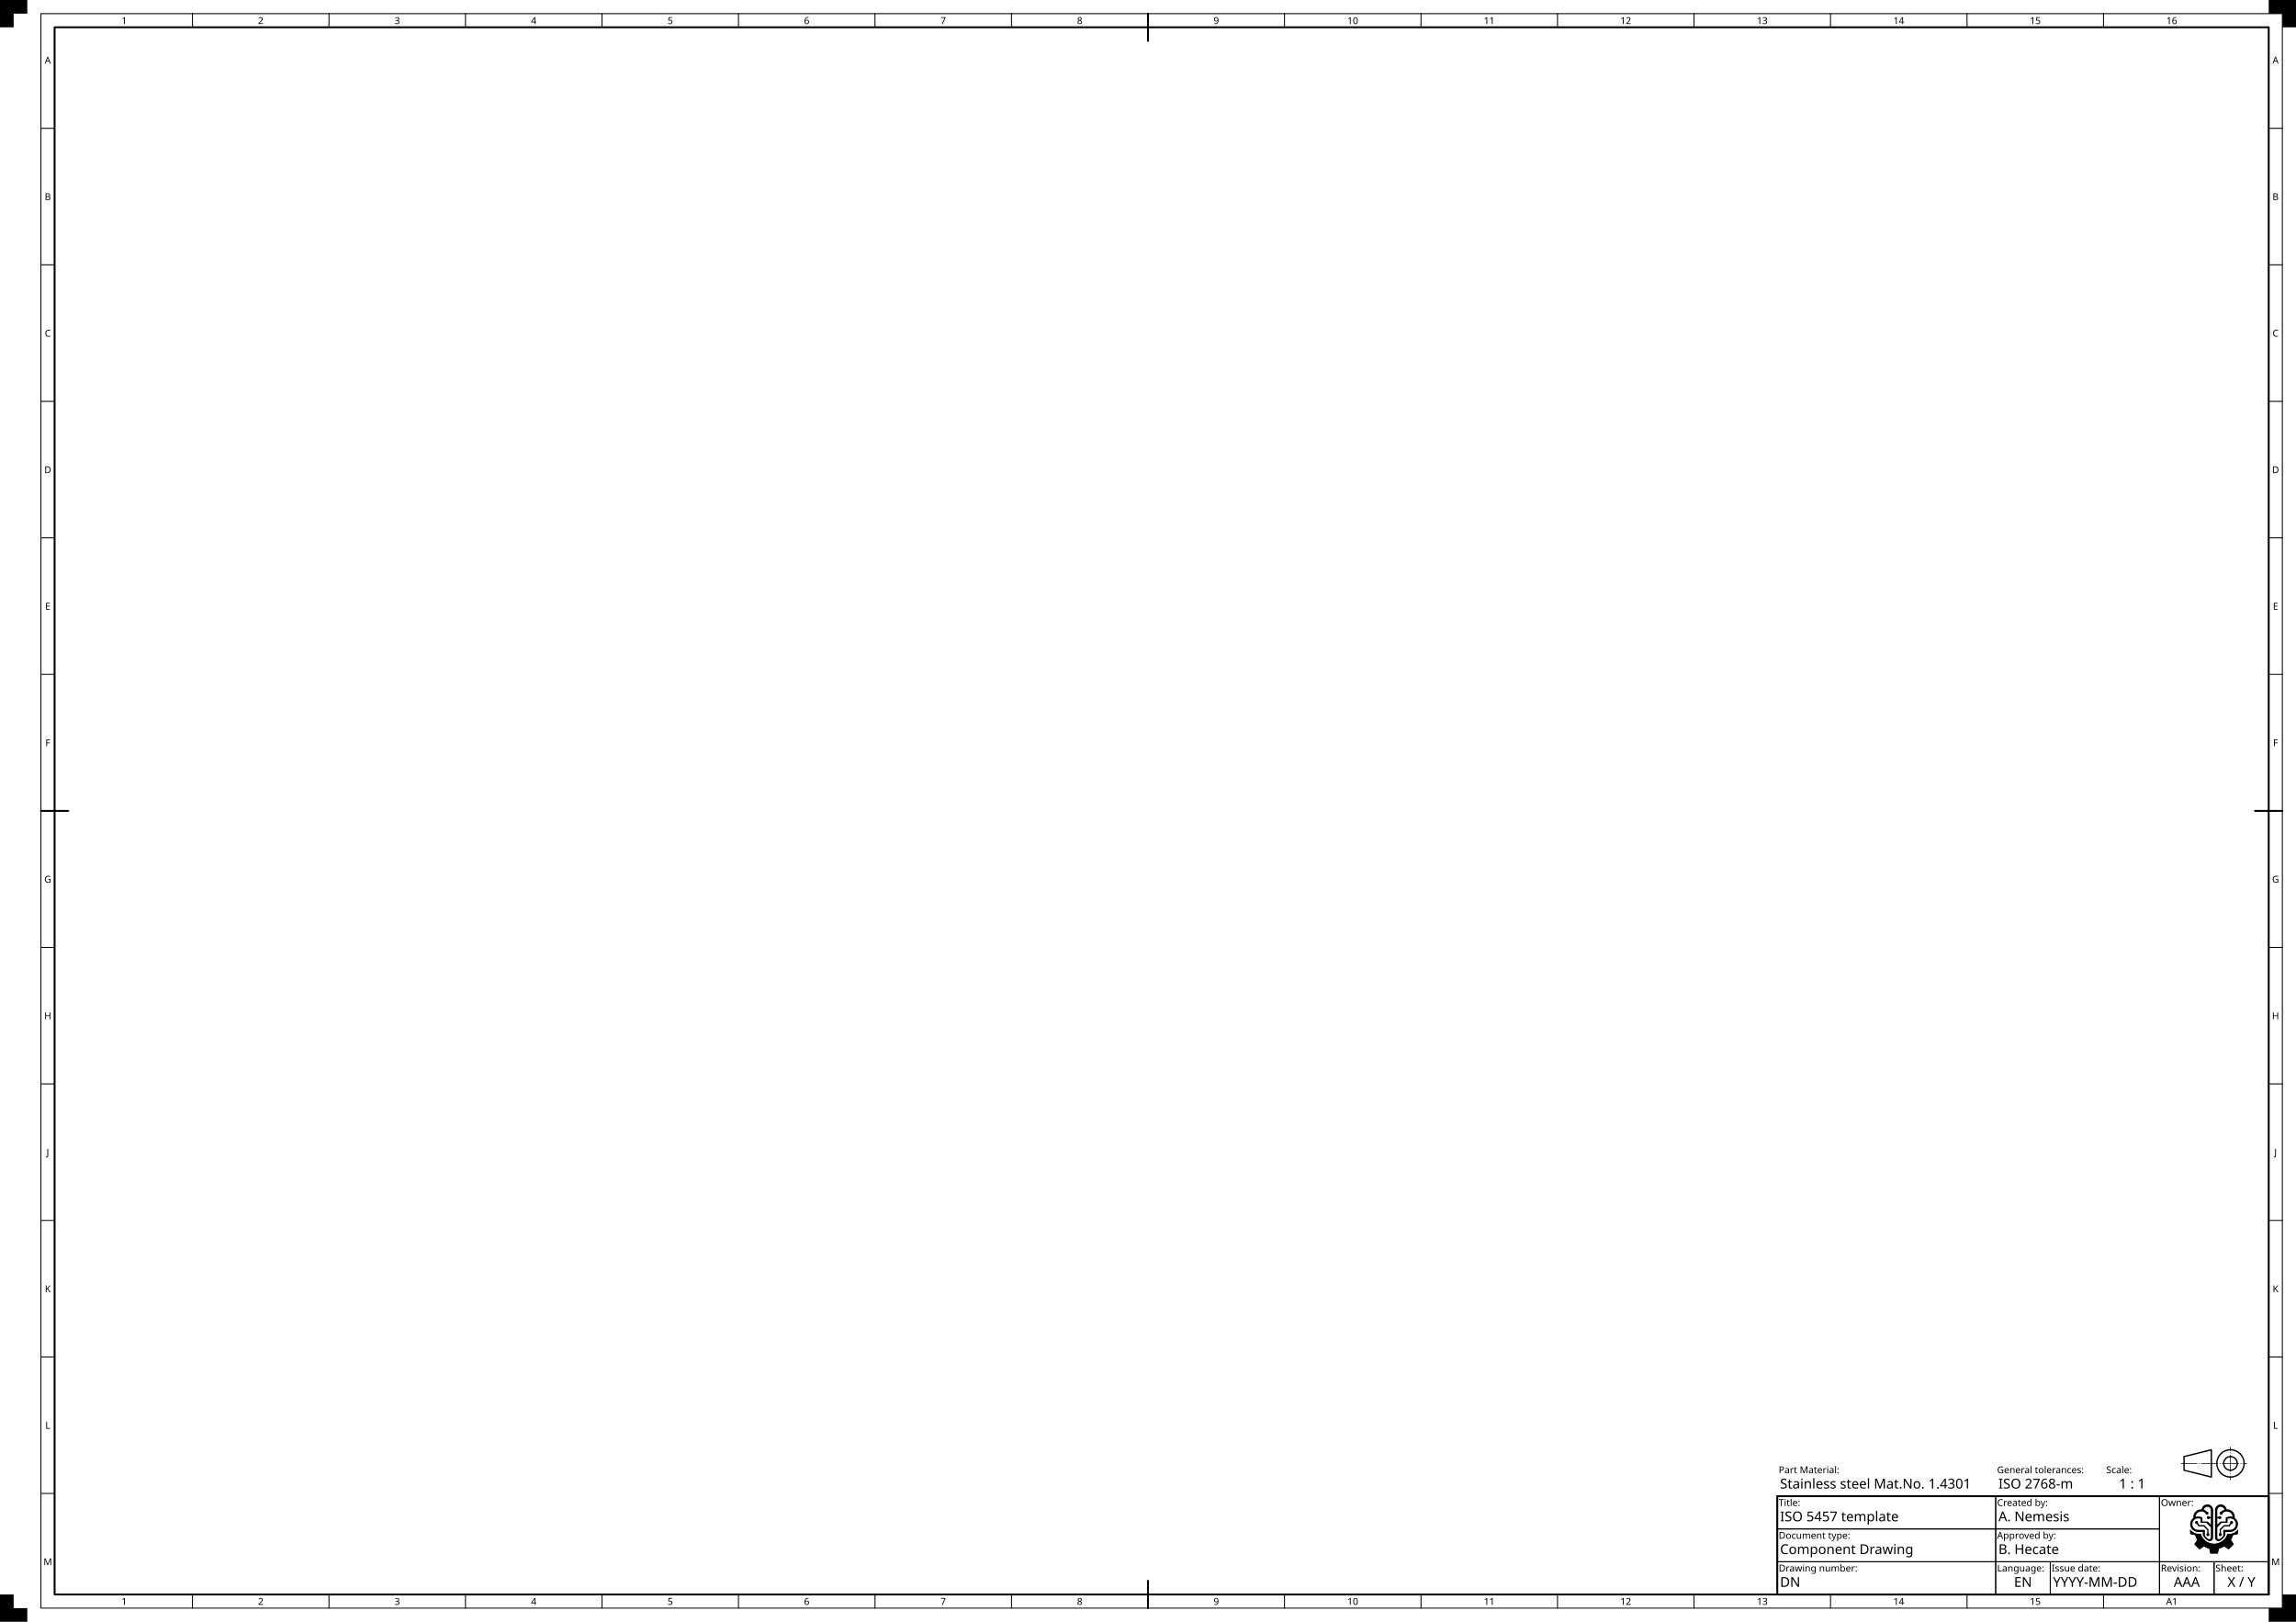
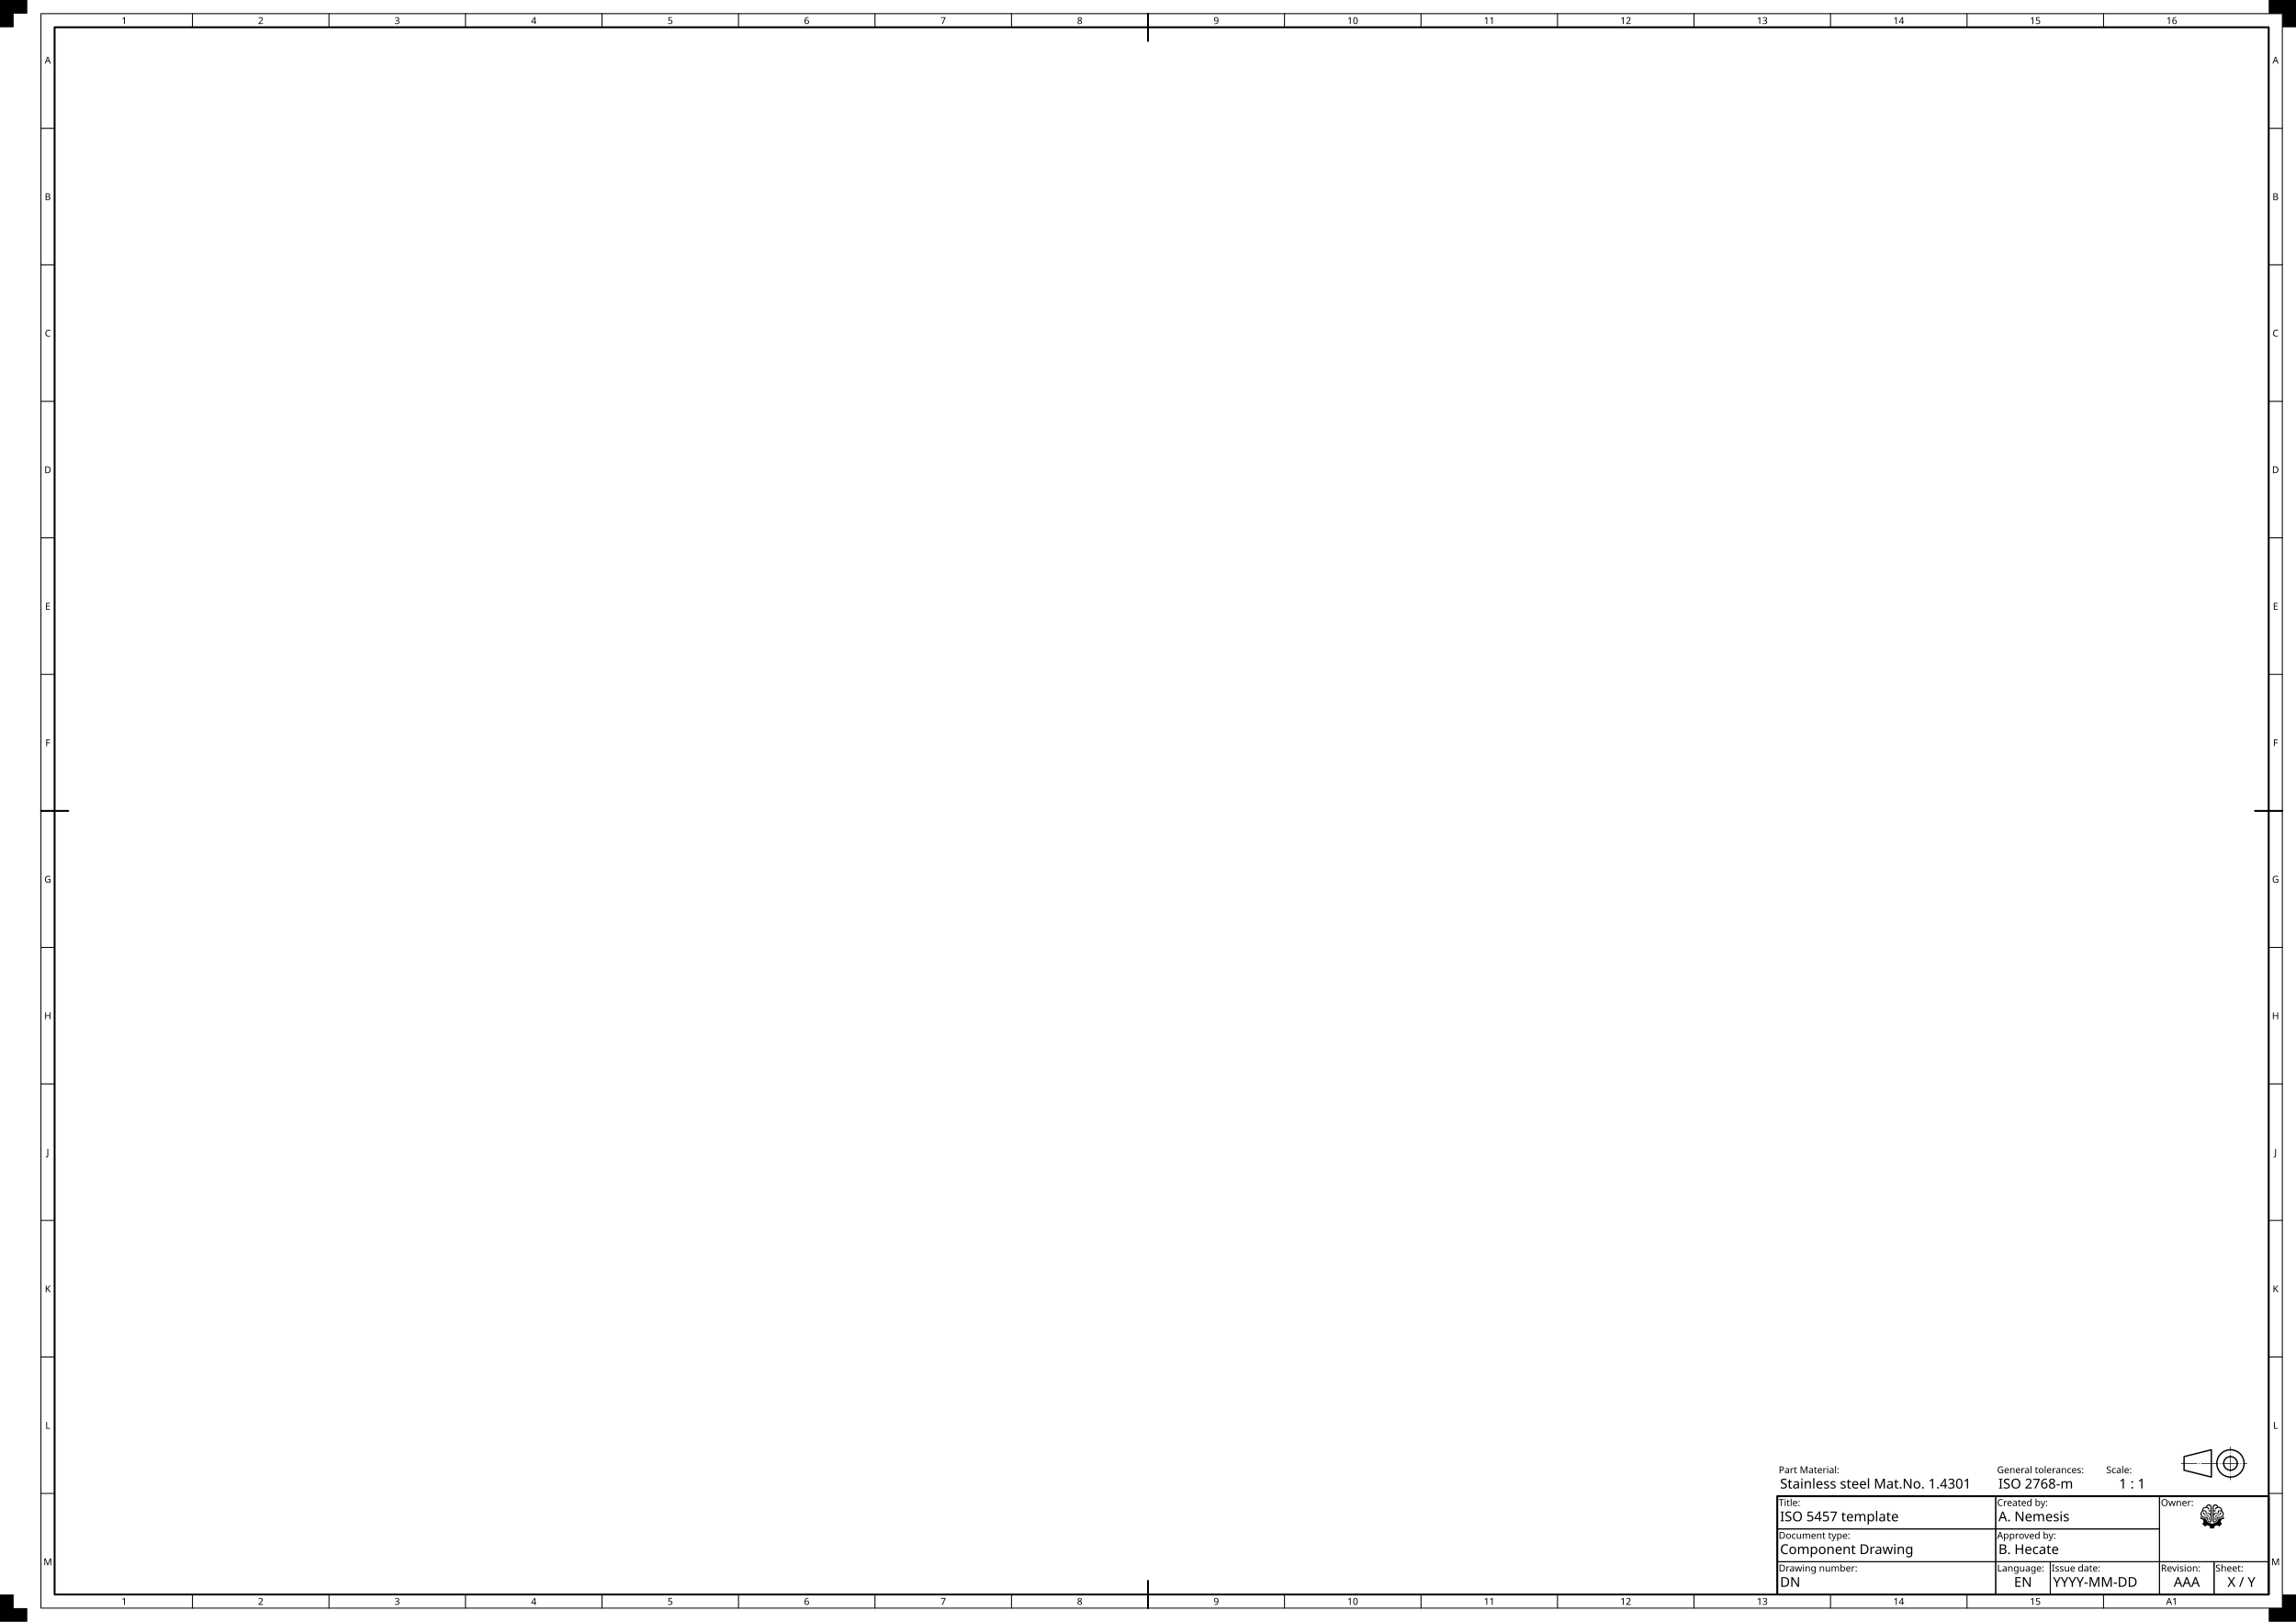
<svg xmlns="http://www.w3.org/2000/svg" xmlns:ns1="https://www.freecad.org/wiki/index.php?title=Svg_Namespace" width="841mm" height="594mm" viewBox="0 0 841 594" version="1.1" id="svg">
  <rect id="drawing_space_frame" x="20" y="10" width="811" height="574" style="fill:none;stroke:#000000;stroke-width:0.7;stroke-linecap:round;stroke-linejoin:round" />
  <g id="centring_marks" style="fill:none;stroke:#000000;stroke-width:0.7;stroke-linecap:round">
    <path id="top_centering" d="m 420.5,5 v 10" />
    <path id="right_centering" d="m 836,297 h -10" />
    <path id="bottom_centering" d="m 420.5,589 v -10" />
    <path id="left_centering" d="m 15,297 h 10" />
  </g>
  <g id="grid_reference_system">
    <g id="grid_reference_borders" style="fill:none;stroke:#000000;stroke-width:0.35;stroke-linecap:round;stroke-linejoin:round">
      <rect id="grid_reference_border" x="15" y="5" width="821" height="584" />
      <path id="upper_border_1" d="m 70.5,5 v 5" />
      <path id="upper_border_2" d="m 120.5,5 v 5" />
      <path id="upper_border_3" d="m 170.5,5 v 5" />
      <path id="upper_border_4" d="m 220.5,5 v 5" />
      <path id="upper_border_5" d="m 270.5,5 v 5" />
      <path id="upper_border_6" d="m 320.5,5 v 5" />
      <path id="upper_border_7" d="m 370.5,5 v 5" />
      <path id="upper_border_9" d="m 470.5,5 v 5" />
      <path id="upper_border_10" d="m 520.5,5 v 5" />
      <path id="upper_border_11" d="m 570.5,5 v 5" />
      <path id="upper_border_12" d="m 620.5,5 v 5" />
      <path id="upper_border_13" d="m 670.5,5 v 5" />
      <path id="upper_border_14" d="m 720.5,5 v 5" />
      <path id="upper_border_15" d="m 770.5,5 v 5" />
      <path id="right_border_1" d="m 836,47 h -5" />
      <path id="right_border_2" d="m 836,97 h -5" />
      <path id="right_border_3" d="m 836,147 h -5" />
      <path id="right_border_4" d="m 836,197 h -5" />
      <path id="right_border_5" d="m 836,247 h -5" />
      <path id="right_border_7" d="m 836,347 h -5" />
      <path id="right_border_8" d="m 836,397 h -5" />
      <path id="right_border_9" d="m 836,447 h -5" />
      <path id="right_border_10" d="m 836,497 h -5" />
      <path id="right_border_11" d="m 836,547 h -5" />
      <path id="lower_border_1" d="m 70.5,589 v -5" />
      <path id="lower_border_2" d="m 120.5,589 v -5" />
      <path id="lower_border_3" d="m 170.5,589 v -5" />
      <path id="lower_border_4" d="m 220.5,589 v -5" />
      <path id="lower_border_5" d="m 270.5,589 v -5" />
      <path id="lower_border_6" d="m 320.5,589 v -5" />
      <path id="lower_border_7" d="m 370.5,589 v -5" />
      <path id="lower_border_9" d="m 470.5,589 v -5" />
      <path id="lower_border_10" d="m 520.5,589 v -5" />
      <path id="lower_border_11" d="m 570.5,589 v -5" />
      <path id="lower_border_12" d="m 620.5,589 v -5" />
      <path id="lower_border_13" d="m 670.5,589 v -5" />
      <path id="lower_border_14" d="m 720.5,589 v -5" />
      <path id="lower_border_15" d="m 770.5,589 v -5" />
      <path id="left_border_1" d="m 15,47 h 5" />
      <path id="left_border_2" d="m 15,97 h 5" />
      <path id="left_border_3" d="m 15,147 h 5" />
      <path id="left_border_4" d="m 15,197 h 5" />
      <path id="left_border_5" d="m 15,247 h 5" />
      <path id="left_border_7" d="m 15,347 h 5" />
      <path id="left_border_8" d="m 15,397 h 5" />
      <path id="left_border_9" d="m 15,447 h 5" />
      <path id="left_border_10" d="m 15,497 h 5" />
      <path id="left_border_11" d="m 15,547 h 5" />
    </g>
    <g id="grid_reference_markers" style="font-size:3.5px;font-family:osifont;text-align:center;text-anchor:middle;fill:#000000;stroke:none">
      <text id="upper_marker_1" x="45.5" y="8.8">1</text>
      <text id="upper_marker_2" x="95.5" y="8.8">2</text>
      <text id="upper_marker_3" x="145.5" y="8.8">3</text>
      <text id="upper_marker_4" x="195.5" y="8.8">4</text>
      <text id="upper_marker_5" x="245.5" y="8.8">5</text>
      <text id="upper_marker_6" x="295.5" y="8.8">6</text>
      <text id="upper_marker_7" x="345.5" y="8.8">7</text>
      <text id="upper_marker_8" x="395.5" y="8.8">8</text>
      <text id="upper_marker_9" x="445.5" y="8.8">9</text>
      <text id="upper_marker_10" x="495.5" y="8.8">10</text>
      <text id="upper_marker_11" x="545.5" y="8.8">11</text>
      <text id="upper_marker_12" x="595.5" y="8.8">12</text>
      <text id="upper_marker_13" x="645.5" y="8.8">13</text>
      <text id="upper_marker_14" x="695.5" y="8.8">14</text>
      <text id="upper_marker_15" x="745.5" y="8.8">15</text>
      <text id="upper_marker_16" x="795.5" y="8.8">16</text>
      <text id="right_marker_1" x="833.5" y="23.3">A</text>
      <text id="right_marker_2" x="833.5" y="73.3">B</text>
      <text id="right_marker_3" x="833.5" y="123.3">C</text>
      <text id="right_marker_4" x="833.5" y="173.3">D</text>
      <text id="right_marker_5" x="833.5" y="223.3">E</text>
      <text id="right_marker_6" x="833.5" y="273.3">F</text>
      <text id="right_marker_7" x="833.5" y="323.3">G</text>
      <text id="right_marker_8" x="833.5" y="373.3">H</text>
      <text id="right_marker_9" x="833.5" y="423.3">J</text>
      <text id="right_marker_10" x="833.5" y="473.3">K</text>
      <text id="right_marker_11" x="833.5" y="523.3">L</text>
      <text id="right_marker_12" x="833.5" y="573.3">M</text>
      <text id="lower_marker_1" x="45.5" y="587.8">1</text>
      <text id="lower_marker_2" x="95.5" y="587.8">2</text>
      <text id="lower_marker_3" x="145.5" y="587.8">3</text>
      <text id="lower_marker_4" x="195.5" y="587.8">4</text>
      <text id="lower_marker_5" x="245.5" y="587.8">5</text>
      <text id="lower_marker_6" x="295.5" y="587.8">6</text>
      <text id="lower_marker_7" x="345.5" y="587.8">7</text>
      <text id="lower_marker_8" x="395.5" y="587.8">8</text>
      <text id="lower_marker_9" x="445.5" y="587.8">9</text>
      <text id="lower_marker_10" x="495.5" y="587.8">10</text>
      <text id="lower_marker_11" x="545.5" y="587.8">11</text>
      <text id="lower_marker_12" x="595.5" y="587.8">12</text>
      <text id="lower_marker_13" x="645.5" y="587.8">13</text>
      <text id="lower_marker_14" x="695.5" y="587.8">14</text>
      <text id="lower_marker_15" x="745.5" y="587.8">15</text>
      <text id="lower_marker_16" x="795.5" y="587.8">A1</text>
      <text id="left_marker_1" x="17.5" y="23.3">A</text>
      <text id="left_marker_2" x="17.5" y="73.3">B</text>
      <text id="left_marker_3" x="17.5" y="123.3">C</text>
      <text id="left_marker_4" x="17.5" y="173.3">D</text>
      <text id="left_marker_5" x="17.5" y="223.3">E</text>
      <text id="left_marker_6" x="17.5" y="273.3">F</text>
      <text id="left_marker_7" x="17.5" y="323.3">G</text>
      <text id="left_marker_8" x="17.5" y="373.3">H</text>
      <text id="left_marker_9" x="17.5" y="423.3">J</text>
      <text id="left_marker_10" x="17.5" y="473.3">K</text>
      <text id="left_marker_11" x="17.5" y="523.3">L</text>
      <text id="left_marker_12" x="17.5" y="573.3">M</text>
    </g>
  </g>
  <g id="trimming_marks" style="fill:#000000;stroke:none">
    <path id="top_left_trimming" d="m 0,0 h 10 v 5 h -5 v 5 h -5 z" />
    <path id="top_right_trimming" d="m 841,0 h -10 v 5 h 5 v 5 h 5 z" />
    <path id="bottom_right_trimming" d="m 841,594 h -10 v -5 h 5 v -5 h 5 z" />
    <path id="bottom_left_trimming" d="m 0,594 h 10 v -5 h -5 v -5 h -5 z" />
  </g>
  <g id="title_block_borders" style="fill:none;stroke:#000000;stroke-width:0.35;stroke-linecap:round;stroke-linejoin:round">
    <rect id="title_block_frame" x="651" y="548" width="180" height="36" style="stroke-width:0.7" />
    <rect id="legal_owner_border" x="791" y="548" width="40" height="24" />
    <rect id="identification_number_border" x="651" y="572" width="80" height="12" />
    <rect id="revision_index_border" x="791" y="572" width="20" height="12" />
    <rect id="date_of_issue_border" x="751" y="572" width="40" height="12" />
    <rect id="sheet_number_border" x="811" y="572" width="20" height="12" />
    <rect id="language_code_border" x="731" y="572" width="20" height="12" />
    <rect id="title_border" x="651" y="548" width="80" height="12" />
    <rect id="approval_person_border" x="731" y="560" width="60" height="12" />
    <rect id="creator_border" x="731" y="548" width="60" height="12" />
    <rect id="document_type_border" x="651" y="560" width="80" height="12" />
  </g>
  <g id="title_block_labels" style="font-size:3.5px;font-family:osifont;text-anchor:start;fill:#000000;stroke:none">
    <text id="legal_owner label" x="791.5" y="551.6">Owner:</text>
    <text id="identification_number_label" x="651.5" y="575.6">Drawing number:</text>
    <text id="revision_index_label" x="791.5" y="575.6">Revision:</text>
    <text id="date_of_issue_label" x="751.5" y="575.6">Issue date:</text>
    <text id="sheet_number_label" x="811.5" y="575.6">Sheet:</text>
    <text id="language_code_label" x="731.5" y="575.6">Language:</text>
    <text id="title_label" x="651.5" y="551.6">Title:</text>
    <text id="approval_person_label" x="731.5" y="563.6">Approved by:</text>
    <text id="creator_label" x="731.5" y="551.6">Created by:</text>
    <text id="document_type_label" x="651.5" y="563.6">Document type:</text>
    <text id="sheet_scale_label" x="771.5" y="539.6">Scale:</text>
    <text id="general_tolerances_label" x="731.5" y="539.6">General tolerances:</text>
    <text id="part_material_label" x="651.5" y="539.6">Part Material:</text>
  </g>
  <g id="title_block_data_fields" style="font-size:5px;font-family:osifont;text-anchor:start;fill:#000000;stroke:none">
-     <text id="legal_owner_1_data_field" x="811" y="557.1" ns1:editable="legal_owner_1" ns1:autofill="organization" style="font-size:3.5px;text-align:center;text-anchor:middle">
-       <tspan />
-     </text>
-     <text id="legal_owner_2_data_field" x="811" y="561.1" ns1:editable="legal_owner_2" style="font-size:3.5px;text-align:center;text-anchor:middle">
+     <text id="legal_owner_1_data_field" x="811" y="565" ns1:editable="legal_owner_1" ns1:autofill="organization" style="font-size:3.5px;text-align:center;text-anchor:middle">
+       <tspan />
+     </text>
+     <text id="legal_owner_2_data_field" x="811" y="569" ns1:editable="legal_owner_2" style="font-size:3.5px;text-align:center;text-anchor:middle">
      <tspan />
    </text>
    <text id="legal_owner_3_data_field" x="811" y="565.1" ns1:editable="legal_owner_3" style="font-size:3.5px;text-align:center;text-anchor:middle">
      <tspan />
    </text>
    <text id="legal_owner_4_data_field" x="811" y="569.1" ns1:editable="legal_owner_4" style="font-size:3.5px;text-align:center;text-anchor:middle">
      <tspan />
    </text>
    <text id="identification_number_data_field" x="652" y="581.2" ns1:editable="identification_number">
      <tspan>DN</tspan>
    </text>
    <text id="revision_index_data_field" x="801" y="581.2" ns1:editable="revision_index" style="text-align:center;text-anchor:middle">
      <tspan>AAA</tspan>
    </text>
    <text id="date_of_issue_data_field" x="752" y="581.2" ns1:editable="date_of_issue" ns1:autofill="date">
      <tspan>YYYY-MM-DD</tspan>
    </text>
    <text id="sheet_number_data_field" x="821" y="581.2" ns1:editable="sheet_number" ns1:autofill="sheet" style="text-align:center;text-anchor:middle">
      <tspan>X / Y</tspan>
    </text>
    <text id="language_code_data_field" x="741" y="581.2" ns1:editable="language_code" style="text-align:center;text-anchor:middle">
      <tspan>EN</tspan>
    </text>
    <text id="title_data_field" x="652" y="557.2" ns1:editable="title" ns1:autofill="title">
      <tspan>ISO 5457 template</tspan>
    </text>
    <text id="approval_person_data_field" x="732" y="569.2" ns1:editable="approval_person">
      <tspan>B. Hecate</tspan>
    </text>
    <text id="creator_data_field" x="732" y="557.2" ns1:editable="creator" ns1:autofill="author">
      <tspan>A. Nemesis</tspan>
    </text>
    <text id="document_type_data_field" x="652" y="569.2" ns1:editable="document_type">
      <tspan>Component Drawing</tspan>
    </text>
    <text id="sheet_scale_data_field" x="781" y="545.2" ns1:editable="scale" ns1:autofill="scale" style="text-align:center;text-anchor:middle">
      <tspan>1 : 1</tspan>
    </text>
    <text id="general_tolerances_data_field" x="732" y="545.2" ns1:editable="general_tolerances">
      <tspan>ISO 2768-m</tspan>
    </text>
    <text id="part_material_data_field" x="652" y="545.2" ns1:editable="part_material">
      <tspan>Stainless steel Mat.No. 1.4301</tspan>
    </text>
  </g>
  <g id="extras_outlines" style="fill:none;stroke:#000000;stroke-width:0.5;stroke-linecap:round;stroke-linejoin:round">
    <path id="first_angle_trapezoid" d="m 810,531 -10,2.5 v 5 l 10,2.5 z" />
    <circle id="first_angle_inner circle" cx="817" cy="536" r="2.5" />
    <circle id="first_angle_outer circle" cx="817" cy="536" r="5" />
  </g>
  <g id="extras_centre_lines" style="fill:none;stroke:#000000;stroke-width:0.25;stroke-linecap:round;stroke-linejoin:round;stroke-dasharray:6, 0.75, 0.125, 0.75">
    <path id="first_angle_horizontal" d="m 799,536 h 24" style="stroke-dashoffset:0.25" />
    <path id="first_angle_vertical" d="m 817,542 v -12" style="stroke-dashoffset:4.625" />
  </g>
-   <g id="company_logo" transform="translate(802.23, 551.0) scale(0.0307)">
+   <g id="company_logo" transform="translate(806, 551) scale(0.015)">
    <path fill-rule="evenodd" clip-rule="evenodd" d="M371.195 0.229C401.553 2.501 427.12 24.642 434.205 54.796C434.607 56.503 434.993 58.129 435.069 58.414C435.165 58.789 436.494 58.932 439.926 58.932C475.49 58.932 509.053 79.728 523.998 111.025C530.682 125.025 533.282 136.732 533.297 152.861L533.303 161.825L535.842 163.817C588.794 205.338 580.533 288.191 520.394 318.775C501.383 328.441 493.012 329.735 449.391 329.741L420.758 329.744V346.28V362.815L419.229 366.64C408.181 394.304 381.652 421.619 350.299 437.608L345.75 439.929L340.334 439.886C317.987 439.702 300.189 424.851 296.714 403.487C296.152 400.043 296.158 63.958 296.719 59.345C297.621 51.928 299.471 45.418 302.394 39.386C303.139 37.844 303.75 36.492 303.75 36.378C303.75 36.265 304.535 34.921 305.495 33.391C320.125 10.037 343.645 -1.83 371.195 0.229ZM357.365 28.976C339.776 32.053 327.094 45.808 324.404 64.72C324.226 65.971 324.064 85.738 324.046 108.649L324.011 150.304H330.337H336.664L337.528 148.547C343.95 135.525 364.52 136.15 370.718 149.559C380.494 170.714 350.608 187.918 338.159 168.303L336.655 165.932L331.469 166.165C328.618 166.296 325.774 166.406 325.148 166.415L324.011 166.429V204.088C324.011 224.8 324.151 241.685 324.319 241.609C324.491 241.533 332.792 233.145 342.766 222.968L360.902 204.466H392.69H424.479V180.708C424.479 157.148 424.487 156.944 425.331 156.493C426.107 156.077 436.547 152.072 443.085 149.681C460.642 143.259 483.742 142.407 502.744 147.477C506.706 148.535 506.555 148.707 505.941 143.809C499.257 90.624 433.935 66.195 392.449 101.369L389.563 103.812L388.932 107.73C385.098 131.47 351.291 129.018 351.757 105.031C351.937 95.668 358.929 87.628 367.65 86.759C370.003 86.523 370.282 86.366 374.037 83.149C379.962 78.079 381.466 76.936 386.108 73.978C390.904 70.918 398.531 67.114 403.848 65.127L407.399 63.798L406.657 60.642C401.544 38.938 379.901 25.034 357.365 28.976ZM470.575 167.058C462.253 167.98 455.773 169.475 448.667 172.11L446.599 172.878L446.491 196.528L446.387 220.178L411.969 220.187L377.554 220.196L350.806 247.784L324.061 275.376L324.04 336.565C324.02 403.19 323.924 400.337 326.329 405.084C329.581 411.497 335.774 414.708 344.889 414.708C353.755 414.708 352.958 415.142 369.904 401.087C378.141 394.255 388.513 383.327 393.086 376.669L394.505 374.604L394.712 339.459L394.918 304.317L439.362 304.093C478.51 303.895 484.254 303.784 487.535 303.176C534.117 294.529 558.186 247.761 537.893 205.327C527.221 183.009 502.913 167.412 477.337 166.47C476.732 166.447 473.69 166.711 470.575 167.058ZM498.073 197.689C518.978 203.282 515.572 234.576 494.053 234.64L491.066 234.649L489.091 237.458C488.006 239.003 483.303 245.419 478.641 251.717L470.165 263.165L439.511 263.171L408.856 263.177L397.55 274.651C391.332 280.96 382.012 290.407 376.838 295.64L367.429 305.157L367.234 324.276L367.039 343.394L368.781 344.473C387.862 356.268 374.04 385.444 352.83 378.147C338.365 373.17 336.387 352.178 349.663 344.575L352.1 343.182L352.112 320.62L352.126 298.057L377.234 272.554L402.344 247.051H431.945H461.546L462.404 246.123C465.313 242.97 477.8 225.705 477.57 225.152C470.973 209.311 482.718 193.579 498.073 197.689ZM570.781 325.506C570.879 346.893 570.798 351.989 570.356 352.527C570.001 352.958 566.156 354.025 559.472 355.552C553.785 356.847 548.576 358.092 547.895 358.316C547.212 358.54 543.306 359.467 539.213 360.381C511.924 366.463 510.301 366.969 509.635 369.587C505.932 384.176 496.95 405.546 488.908 418.903C487.32 421.541 485.921 423.952 485.802 424.263C485.682 424.575 486.875 426.645 488.451 428.865C508.123 456.57 520.813 474.978 520.813 475.804C520.813 476.689 460.197 536.47 459.301 536.47C459.106 536.47 447.056 528.573 432.518 518.919L406.084 501.368L404.429 502.311C403.519 502.832 400.913 504.341 398.638 505.668C389.793 510.83 372.228 518.797 363.662 521.531C362.205 521.997 359.433 522.916 357.498 523.576C355.567 524.233 352.126 525.28 349.852 525.9C341.216 528.259 342.682 526.075 339.543 541.226C336.163 557.517 335.166 562.226 334.613 564.477C334.29 565.786 333.52 569.277 332.9 572.235C332.28 575.19 331.37 579.469 330.878 581.743L329.986 585.876L285.571 585.984C261.144 586.042 241.022 585.949 240.856 585.777C240.693 585.606 240.265 584.07 239.908 582.363C239.151 578.756 238.142 574.12 236.356 566.031C235.652 562.849 234.815 558.942 234.492 557.348C234.172 555.757 233.436 552.316 232.86 549.701C232.284 547.087 231.054 541.133 230.129 536.47L228.445 527.994L223.2 526.607C205.592 521.944 186.647 514.132 171.104 505.126L164.356 501.217L163.044 502.189C158.026 505.909 112.134 536.057 111.488 536.057C110.584 536.057 106.773 532.433 77.591 503.809C66.791 493.213 56.957 483.626 55.738 482.503C54.522 481.38 52.603 479.394 51.471 478.088L49.418 475.717L53.504 469.813C61.369 458.46 81.032 430.395 83.024 427.681C85.444 424.383 85.459 425.22 82.905 420.84C72.314 402.696 66.241 388.507 60.892 369.409L60.249 367.105L51.657 365.136C46.934 364.051 40.093 362.457 36.454 361.591C32.815 360.727 27.699 359.517 25.084 358.903C22.469 358.289 17.26 357.053 13.508 356.157C9.755 355.259 5.474 354.241 3.996 353.892C2.519 353.545 1.029 353.179 0.689 353.083C0.026 352.894 -0.3 299.148 0.363 299.148C0.526 299.148 1.402 300.244 2.312 301.582C17.882 324.511 46.846 343.729 73.664 348.921C83.966 350.916 85.811 351.035 106.206 351.035H125.519L126.127 352.69C126.462 353.601 127.515 356.576 128.466 359.304C144.9 406.439 180.635 442.573 228.404 460.351C246.487 467.081 258.43 469.362 281.632 470.514C314.165 472.131 353.525 459.915 381.893 439.391C400.503 425.927 413.266 412.396 427.102 391.46C432.768 382.888 440.546 365.494 444.097 353.446L444.851 350.893L462.468 350.878C493.963 350.852 505.127 348.67 525.603 338.543C541.607 330.625 561.176 313.61 569.128 300.698C569.652 299.846 570.213 299.148 570.37 299.148C570.53 299.148 570.714 311.009 570.781 325.506Z" fill="black" />
    <path fill-rule="evenodd" clip-rule="evenodd" d="M199.797 0.229C169.439 2.501 143.872 24.642 136.787 54.796C136.385 56.503 135.998 58.129 135.923 58.414C135.827 58.789 134.498 58.932 131.065 58.932C95.501 58.932 61.938 79.728 46.994 111.025C40.31 125.025 37.709 136.732 37.695 152.861L37.689 161.825L35.15 163.817C-17.802 205.338 -9.541 288.191 50.598 318.775C69.609 328.441 77.98 329.735 121.601 329.741L150.233 329.744V346.28V362.815L151.763 366.64C162.81 394.304 189.34 421.619 220.692 437.608L225.241 439.929L230.657 439.886C253.004 439.702 270.802 424.851 274.278 403.487C274.84 400.043 274.834 63.958 274.272 59.345C273.371 51.928 271.521 45.418 268.598 39.386C267.853 37.844 267.242 36.492 267.242 36.378C267.242 36.265 266.457 34.921 265.497 33.391C250.867 10.037 227.347 -1.83 199.797 0.229ZM213.627 28.976C231.216 32.053 243.898 45.808 246.588 64.72C246.765 65.971 246.928 85.738 246.946 108.649L246.981 150.304H240.654H234.328L233.464 148.547C227.042 135.525 206.472 136.15 200.274 149.559C190.498 170.714 220.384 187.918 232.833 168.303L234.337 165.932L239.523 166.165C242.373 166.296 245.218 166.406 245.843 166.415L246.981 166.429V204.088C246.981 224.8 246.841 241.685 246.672 241.609C246.501 241.533 238.199 233.145 228.226 222.968L210.09 204.466H178.302H146.513V180.708C146.513 157.148 146.504 156.944 145.661 156.493C144.884 156.077 134.445 152.072 127.907 149.681C110.35 143.259 87.249 142.407 68.247 147.477C64.286 148.535 64.437 148.707 65.051 143.809C71.735 90.624 137.057 66.195 178.543 101.369L181.429 103.812L182.06 107.73C185.893 131.47 219.7 129.018 219.235 105.031C219.055 95.668 212.062 87.628 203.342 86.759C200.989 86.523 200.71 86.366 196.955 83.149C191.03 78.079 189.526 76.936 184.884 73.978C180.088 70.918 172.461 67.114 167.144 65.127L163.593 63.798L164.334 60.642C169.448 38.938 191.091 25.034 213.627 28.976ZM100.417 167.058C108.739 167.98 115.219 169.475 122.325 172.11L124.393 172.878L124.501 196.528L124.605 220.178L159.023 220.187L193.438 220.196L220.186 247.784L246.931 275.376L246.952 336.565C246.972 403.19 247.068 400.337 244.662 405.084C241.411 411.497 235.218 414.708 226.102 414.708C217.237 414.708 218.034 415.142 201.088 401.087C192.851 394.255 182.479 383.327 177.906 376.669L176.487 374.604L176.28 339.459L176.074 304.317L131.63 304.093C92.482 303.895 86.738 303.784 83.457 303.176C36.875 294.529 12.806 247.761 33.099 205.327C43.771 183.009 68.079 167.412 93.654 166.47C94.259 166.447 97.302 166.711 100.417 167.058ZM72.919 197.689C52.014 203.282 55.42 234.576 76.938 234.64L79.926 234.649L81.9 237.458C82.985 239.003 87.689 245.419 92.351 251.717L100.827 263.165L131.481 263.171L162.135 263.177L173.441 274.651C179.66 280.96 188.979 290.407 194.154 295.64L203.563 305.157L203.758 324.276L203.953 343.394L202.211 344.473C183.13 356.268 196.952 385.444 218.162 378.147C232.626 373.17 234.604 352.178 221.329 344.575L218.892 343.182L218.88 320.62L218.866 298.057L193.758 272.554L168.648 247.051H139.047H109.445L108.587 246.123C105.679 242.97 93.192 225.705 93.422 225.152C100.018 209.311 88.273 193.579 72.919 197.689ZM0.211 325.506C0.112 346.893 0.194 351.989 0.636 352.527C0.991 352.958 4.836 354.025 11.52 355.552C17.206 356.847 22.416 358.092 23.096 358.316C23.78 358.54 27.686 359.467 31.779 360.381C59.068 366.463 60.691 366.969 61.357 369.587C65.059 384.176 74.041 405.546 82.084 418.903C83.672 421.541 85.071 423.952 85.19 424.263C85.309 424.575 84.117 426.645 82.54 428.865C62.869 456.57 50.179 474.978 50.179 475.804C50.179 476.689 110.795 536.47 111.691 536.47C111.886 536.47 123.936 528.573 138.474 518.919L164.907 501.368L166.562 502.311C167.473 502.832 170.079 504.341 172.354 505.668C181.199 510.83 198.764 518.797 207.33 521.531C208.787 521.997 211.559 522.916 213.493 523.576C215.425 524.233 218.866 525.28 221.14 525.9C229.776 528.259 228.31 526.075 231.449 541.226C234.828 557.517 235.826 562.226 236.379 564.477C236.701 565.786 237.472 569.277 238.092 572.235C238.711 575.19 239.622 579.469 240.113 581.743L241.006 585.876L285.421 585.984C309.848 586.042 329.97 585.949 330.136 585.777C330.299 585.606 330.726 584.07 331.084 582.363C331.84 578.756 332.85 574.12 334.636 566.031C335.339 562.849 336.177 558.942 336.5 557.348C336.82 555.757 337.556 552.316 338.132 549.701C338.708 547.087 339.938 541.133 340.863 536.47L342.547 527.994L347.791 526.607C365.4 521.944 384.344 514.132 399.888 505.126L406.636 501.217L407.948 502.189C412.965 505.909 458.858 536.057 459.504 536.057C460.408 536.057 464.219 532.433 493.401 503.809C504.201 493.213 514.035 483.626 515.254 482.503C516.469 481.38 518.389 479.394 519.521 478.088L521.574 475.717L517.487 469.813C509.623 458.46 489.96 430.395 487.968 427.681C485.548 424.383 485.533 425.22 488.087 420.84C498.677 402.696 504.751 388.507 510.1 369.409L510.742 367.105L519.334 365.136C524.058 364.051 530.899 362.457 534.538 361.591C538.177 360.727 543.293 359.517 545.908 358.903C548.523 358.289 553.732 357.053 557.484 356.157C561.236 355.259 565.518 354.241 566.996 353.892C568.473 353.545 569.962 353.179 570.303 353.083C570.966 352.894 571.292 299.148 570.628 299.148C570.466 299.148 569.59 300.244 568.68 301.582C553.11 324.511 524.145 343.729 497.328 348.921C487.025 350.916 485.181 351.035 464.786 351.035H445.472L444.864 352.69C444.53 353.601 443.477 356.576 442.526 359.304C426.092 406.439 390.356 442.573 342.588 460.351C324.505 467.081 312.562 469.362 289.36 470.514C256.826 472.131 217.467 459.915 189.099 439.391C170.489 425.927 157.726 412.396 143.89 391.46C138.224 382.888 130.446 365.494 126.894 353.446L126.141 350.893L108.523 350.878C77.028 350.852 65.865 348.67 45.388 338.543C29.385 330.625 9.816 313.61 1.863 300.698C1.34 299.846 0.778 299.148 0.621 299.148C0.461 299.148 0.278 311.009 0.211 325.506Z" fill="black" />
  </g>
</svg>
